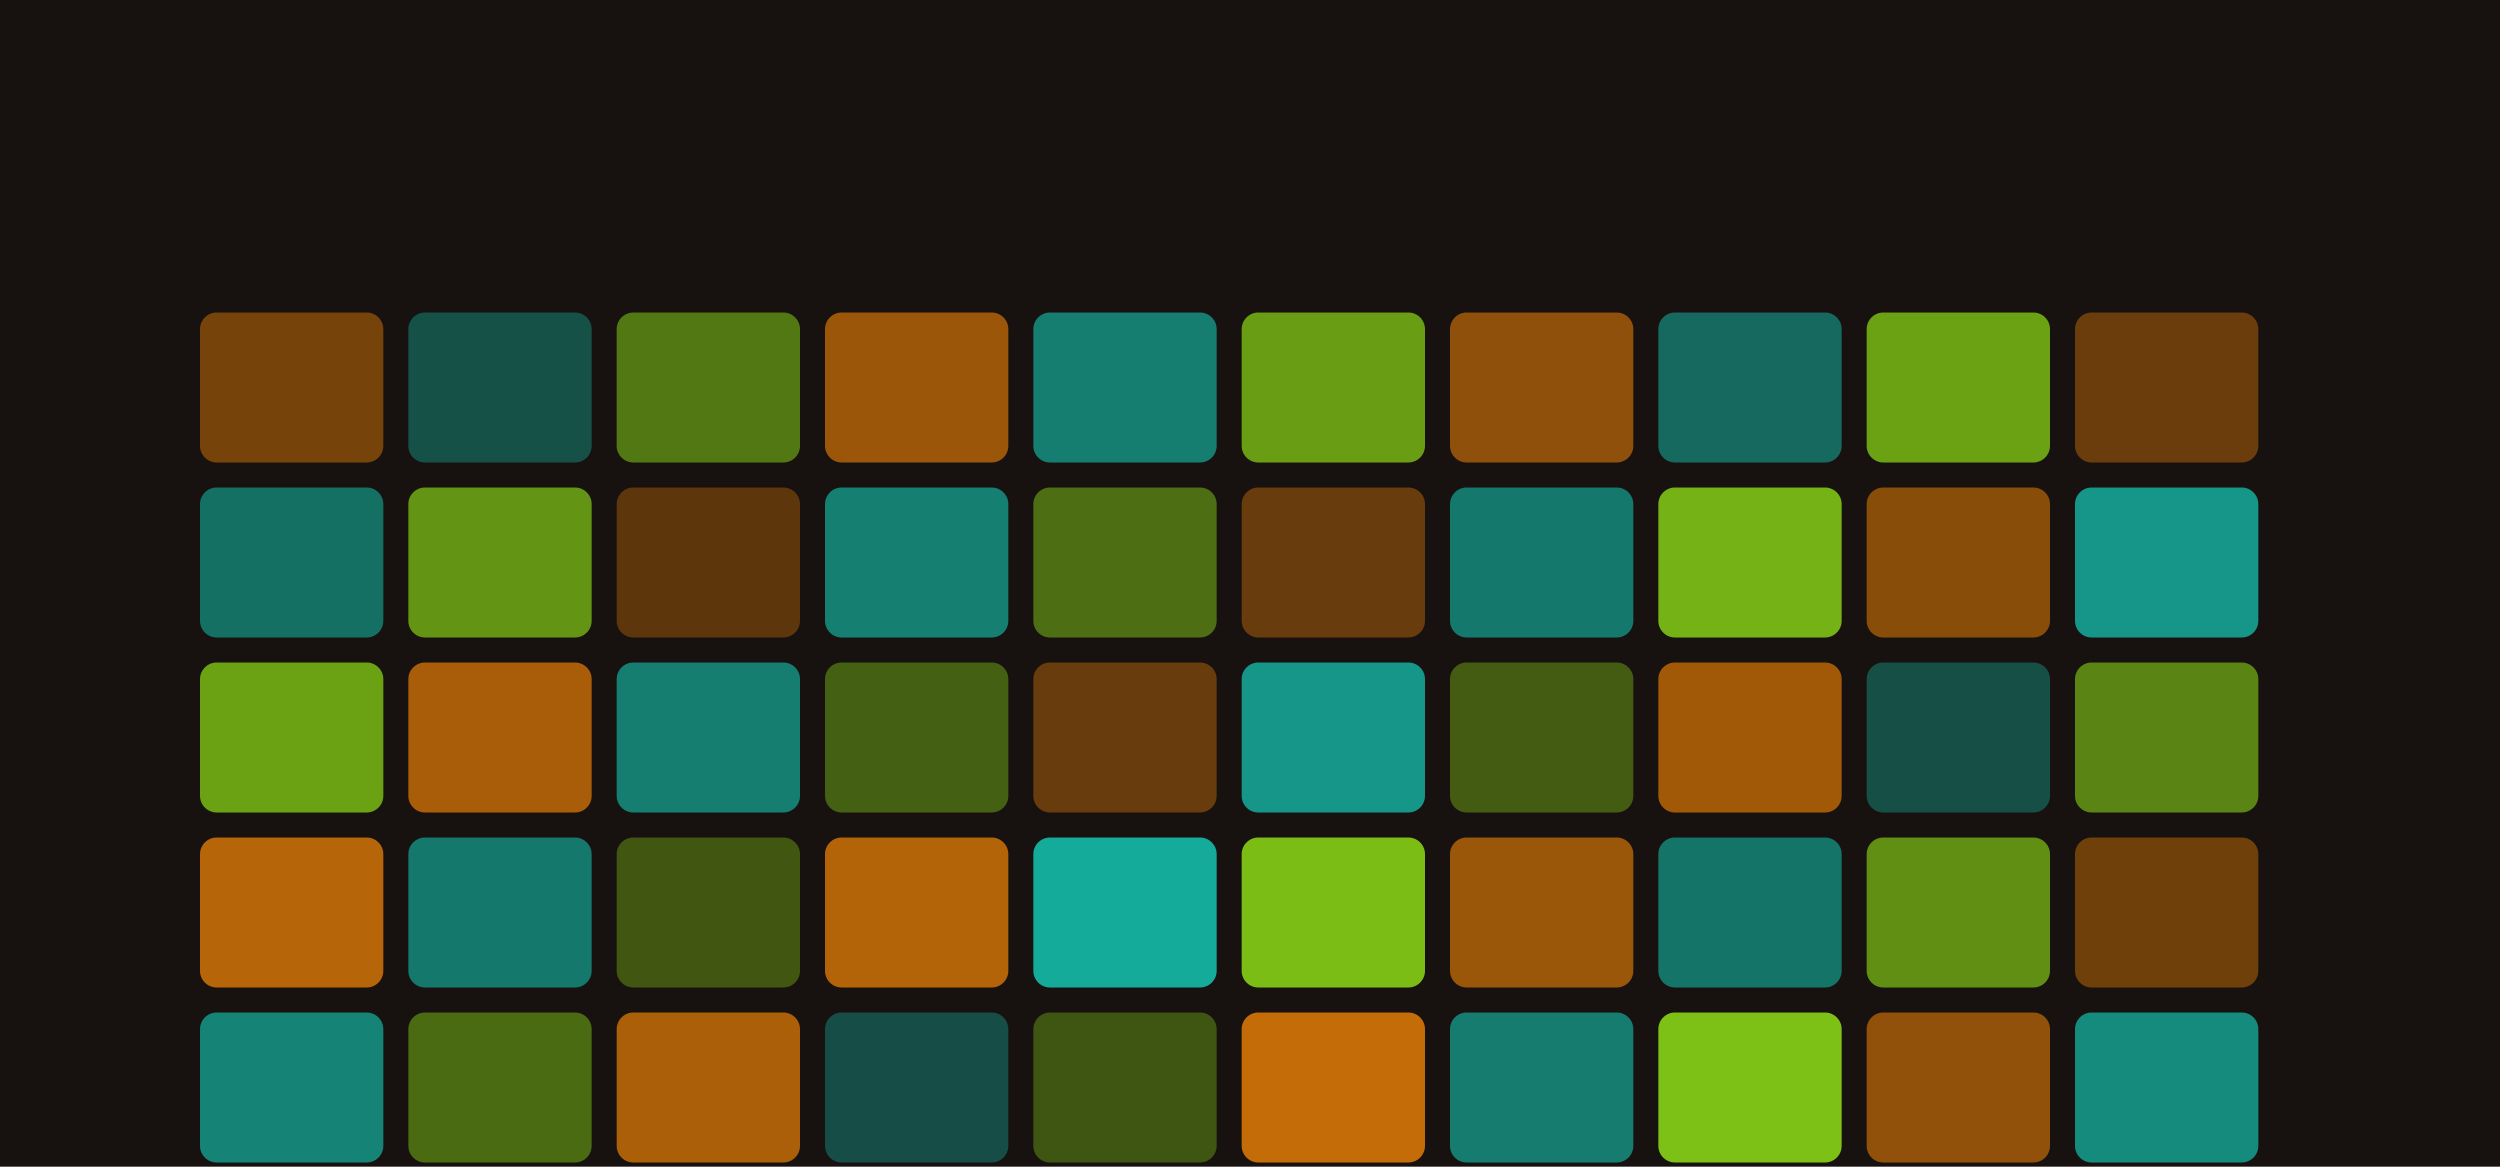
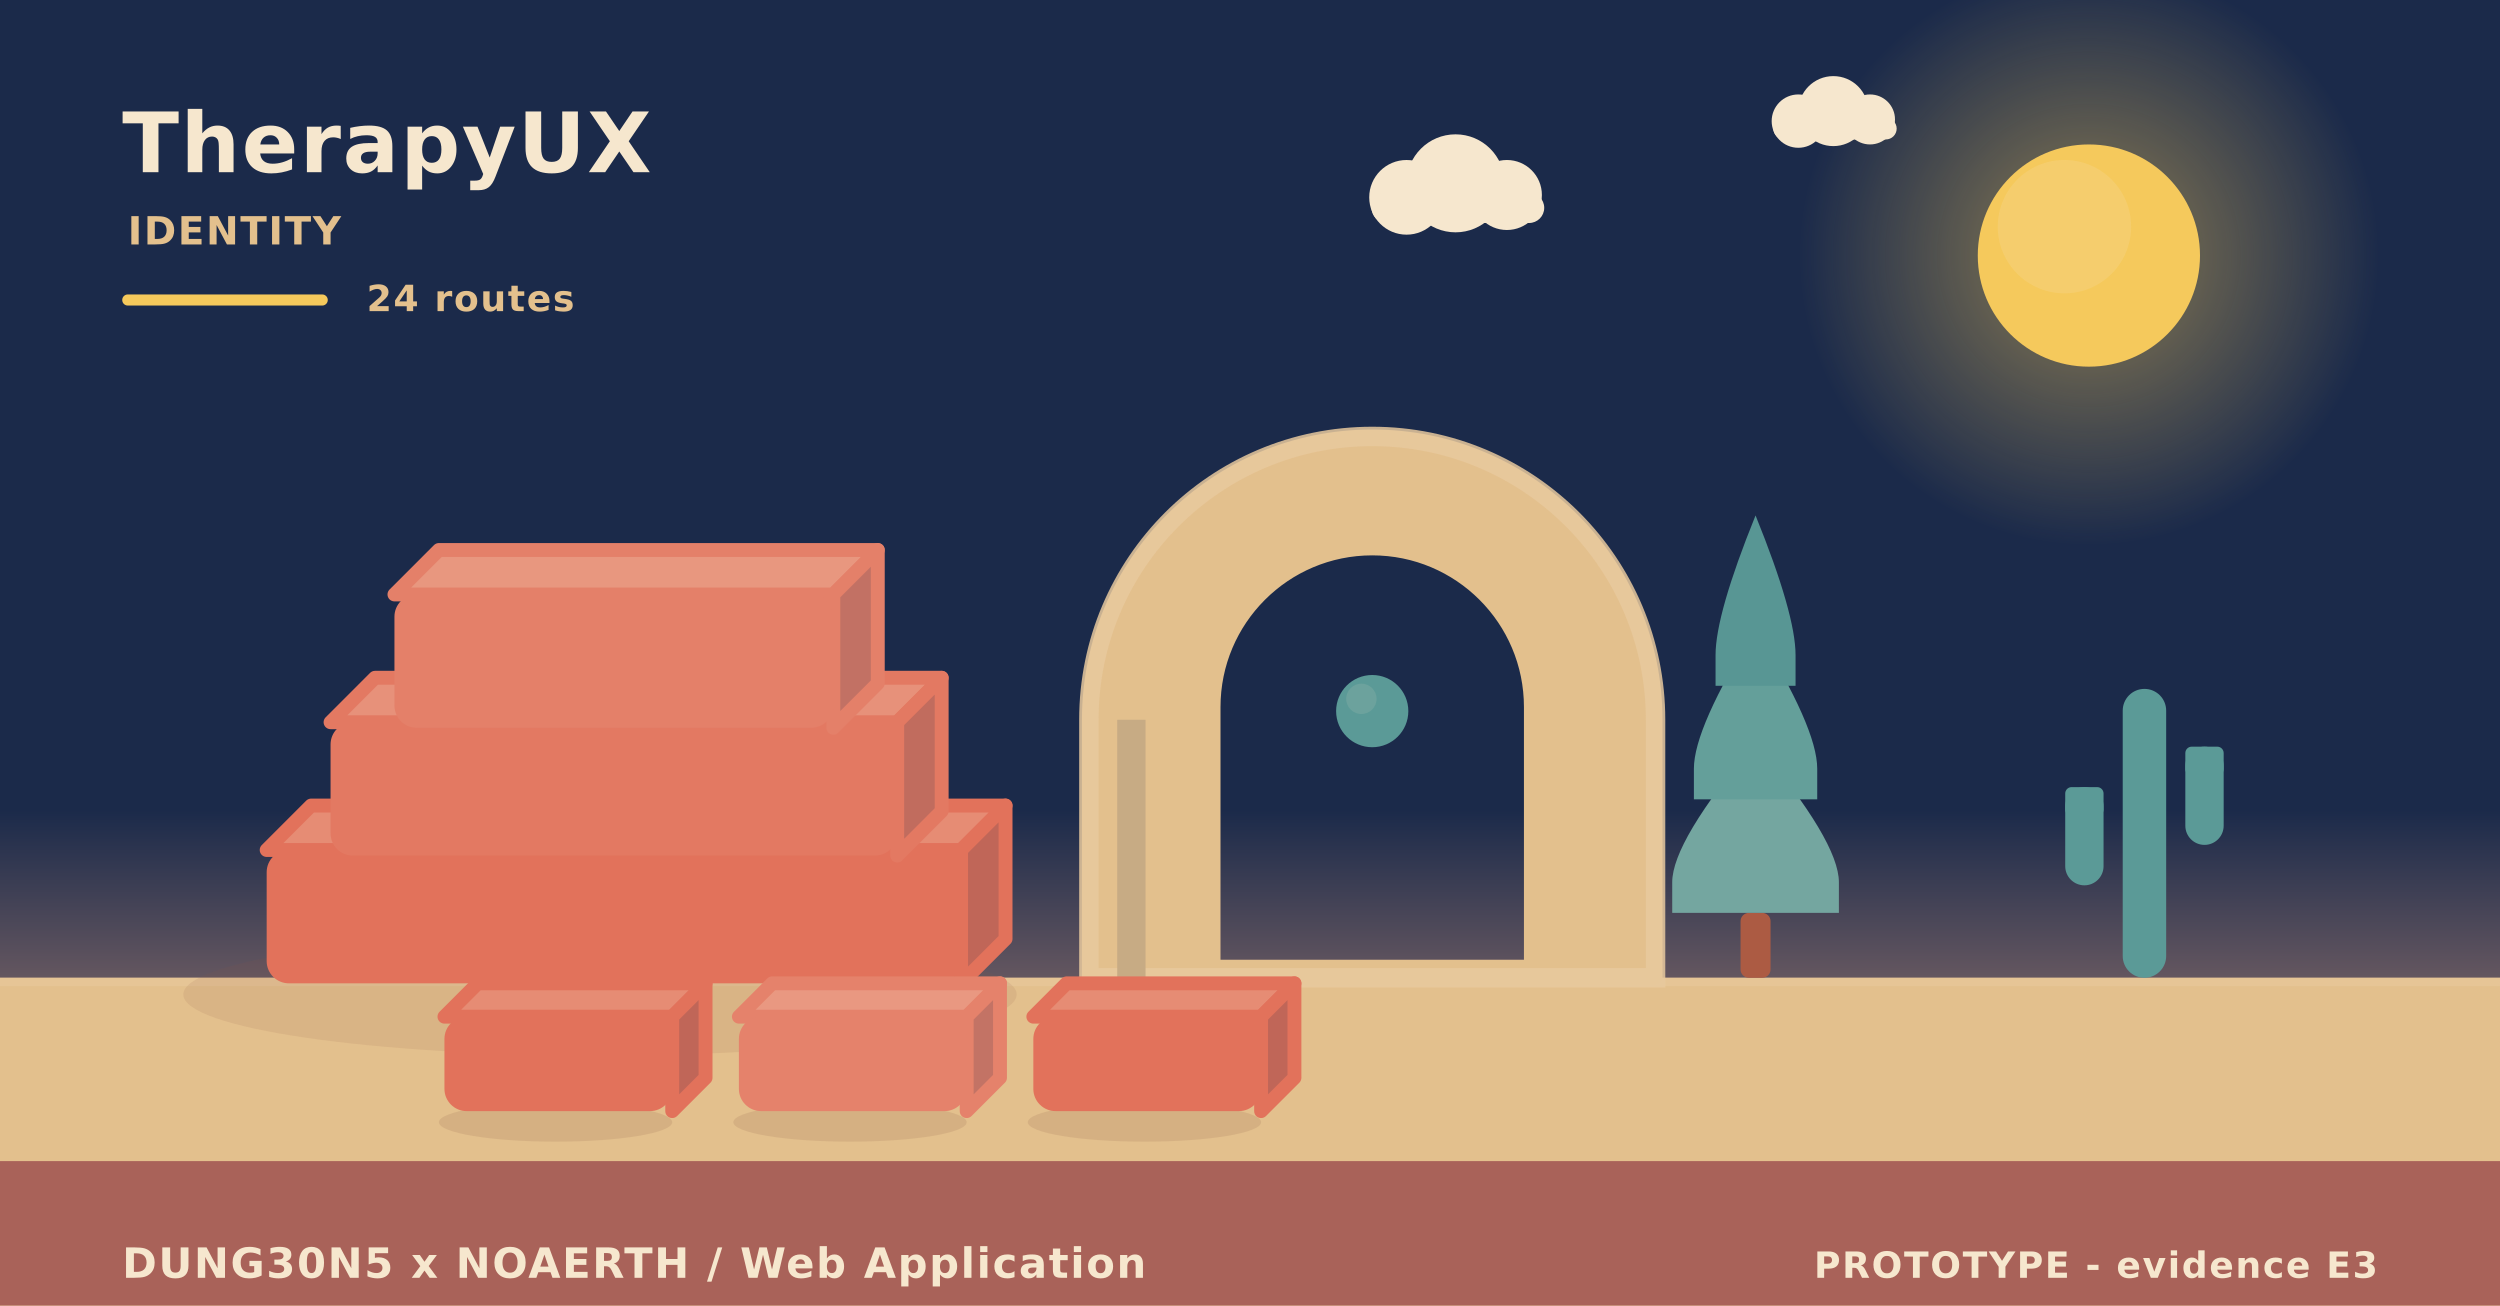
- <svg xmlns="http://www.w3.org/2000/svg" viewBox="0 0 1200 560" width="1200" height="560" role="img" aria-label="TherapyUX hero">
-   <rect width="1200" height="560" fill="#17110f" />
-   <defs>
-     <linearGradient id="gh" x1="0" y1="0" x2="1" y2="1">
-       <stop offset="0%" stop-color="#d97706" />
-       <stop offset="100%" stop-color="#14b8a6" />
-     </linearGradient>
-   </defs>
-   <rect x="96.00" y="150.00" width="88.00" height="72.00" rx="8.00" fill="#d97706" opacity="0.49" />
-   <rect x="196.00" y="150.00" width="88.00" height="72.00" rx="8.00" fill="#14b8a6" opacity="0.38" />
-   <rect x="296.00" y="150.00" width="88.00" height="72.00" rx="8.00" fill="#84cc16" opacity="0.55" />
-   <rect x="396.00" y="150.00" width="88.00" height="72.00" rx="8.00" fill="#d97706" opacity="0.68" />
-   <rect x="496.00" y="150.00" width="88.00" height="72.00" rx="8.00" fill="#14b8a6" opacity="0.65" />
-   <rect x="596.00" y="150.00" width="88.00" height="72.00" rx="8.00" fill="#84cc16" opacity="0.75" />
-   <rect x="696.00" y="150.00" width="88.00" height="72.00" rx="8.00" fill="#d97706" opacity="0.61" />
-   <rect x="796.00" y="150.00" width="88.00" height="72.00" rx="8.00" fill="#14b8a6" opacity="0.53" />
-   <rect x="896.00" y="150.00" width="88.00" height="72.00" rx="8.00" fill="#84cc16" opacity="0.77" />
-   <rect x="996.00" y="150.00" width="88.00" height="72.00" rx="8.00" fill="#d97706" opacity="0.43" />
-   <rect x="96.00" y="234.00" width="88.00" height="72.00" rx="8.00" fill="#14b8a6" opacity="0.57" />
-   <rect x="196.00" y="234.00" width="88.00" height="72.00" rx="8.00" fill="#84cc16" opacity="0.70" />
-   <rect x="296.00" y="234.00" width="88.00" height="72.00" rx="8.00" fill="#d97706" opacity="0.36" />
-   <rect x="396.00" y="234.00" width="88.00" height="72.00" rx="8.00" fill="#14b8a6" opacity="0.66" />
-   <rect x="496.00" y="234.00" width="88.00" height="72.00" rx="8.00" fill="#84cc16" opacity="0.50" />
-   <rect x="596.00" y="234.00" width="88.00" height="72.00" rx="8.00" fill="#d97706" opacity="0.42" />
-   <rect x="696.00" y="234.00" width="88.00" height="72.00" rx="8.00" fill="#14b8a6" opacity="0.61" />
-   <rect x="796.00" y="234.00" width="88.00" height="72.00" rx="8.00" fill="#84cc16" opacity="0.86" />
-   <rect x="896.00" y="234.00" width="88.00" height="72.00" rx="8.00" fill="#d97706" opacity="0.59" />
-   <rect x="996.00" y="234.00" width="88.00" height="72.00" rx="8.00" fill="#14b8a6" opacity="0.80" />
-   <rect x="96.00" y="318.00" width="88.00" height="72.00" rx="8.00" fill="#84cc16" opacity="0.77" />
-   <rect x="196.00" y="318.00" width="88.00" height="72.00" rx="8.00" fill="#d97706" opacity="0.75" />
-   <rect x="296.00" y="318.00" width="88.00" height="72.00" rx="8.00" fill="#14b8a6" opacity="0.65" />
-   <rect x="396.00" y="318.00" width="88.00" height="72.00" rx="8.00" fill="#84cc16" opacity="0.42" />
-   <rect x="496.00" y="318.00" width="88.00" height="72.00" rx="8.00" fill="#d97706" opacity="0.42" />
-   <rect x="596.00" y="318.00" width="88.00" height="72.00" rx="8.00" fill="#14b8a6" opacity="0.80" />
-   <rect x="696.00" y="318.00" width="88.00" height="72.00" rx="8.00" fill="#84cc16" opacity="0.40" />
-   <rect x="796.00" y="318.00" width="88.00" height="72.00" rx="8.00" fill="#d97706" opacity="0.71" />
-   <rect x="896.00" y="318.00" width="88.00" height="72.00" rx="8.00" fill="#14b8a6" opacity="0.37" />
-   <rect x="996.00" y="318.00" width="88.00" height="72.00" rx="8.00" fill="#84cc16" opacity="0.61" />
-   <rect x="96.00" y="402.00" width="88.00" height="72.00" rx="8.00" fill="#d97706" opacity="0.82" />
-   <rect x="196.00" y="402.00" width="88.00" height="72.00" rx="8.00" fill="#14b8a6" opacity="0.61" />
-   <rect x="296.00" y="402.00" width="88.00" height="72.00" rx="8.00" fill="#84cc16" opacity="0.37" />
-   <rect x="396.00" y="402.00" width="88.00" height="72.00" rx="8.00" fill="#d97706" opacity="0.81" />
-   <rect x="496.00" y="402.00" width="88.00" height="72.00" rx="8.00" fill="#14b8a6" opacity="0.92" />
-   <rect x="596.00" y="402.00" width="88.00" height="72.00" rx="8.00" fill="#84cc16" opacity="0.92" />
-   <rect x="696.00" y="402.00" width="88.00" height="72.00" rx="8.00" fill="#d97706" opacity="0.67" />
-   <rect x="796.00" y="402.00" width="88.00" height="72.00" rx="8.00" fill="#14b8a6" opacity="0.59" />
-   <rect x="896.00" y="402.00" width="88.00" height="72.00" rx="8.00" fill="#84cc16" opacity="0.67" />
-   <rect x="996.00" y="402.00" width="88.00" height="72.00" rx="8.00" fill="#d97706" opacity="0.46" />
-   <rect x="96.00" y="486.00" width="88.00" height="72.00" rx="8.00" fill="#14b8a6" opacity="0.68" />
-   <rect x="196.00" y="486.00" width="88.00" height="72.00" rx="8.00" fill="#84cc16" opacity="0.48" />
-   <rect x="296.00" y="486.00" width="88.00" height="72.00" rx="8.00" fill="#d97706" opacity="0.76" />
-   <rect x="396.00" y="486.00" width="88.00" height="72.00" rx="8.00" fill="#14b8a6" opacity="0.36" />
-   <rect x="496.00" y="486.00" width="88.00" height="72.00" rx="8.00" fill="#84cc16" opacity="0.36" />
-   <rect x="596.00" y="486.00" width="88.00" height="72.00" rx="8.00" fill="#d97706" opacity="0.89" />
-   <rect x="696.00" y="486.00" width="88.00" height="72.00" rx="8.00" fill="#14b8a6" opacity="0.64" />
-   <rect x="796.00" y="486.00" width="88.00" height="72.00" rx="8.00" fill="#84cc16" opacity="0.94" />
-   <rect x="896.00" y="486.00" width="88.00" height="72.00" rx="8.00" fill="#d97706" opacity="0.63" />
-   <rect x="996.00" y="486.00" width="88.00" height="72.00" rx="8.00" fill="#14b8a6" opacity="0.73" />
+ <svg xmlns="http://www.w3.org/2000/svg" width="900" height="470" viewBox="0 0 900 470" role="img" aria-label="TherapyUX - identity">
+   <linearGradient id="skyh" x1="0" y1="0" x2="0" y2="1">
+     <stop offset="0" stop-color="#1b2a4a" />
+     <stop offset="0.62" stop-color="#1b2a4a" />
+     <stop offset="1" stop-color="#f3ad8a" />
+   </linearGradient>
+   <rect width="900" height="470" fill="url(#skyh)" />
+   <radialGradient id="sunh">
+     <stop offset="0.35" stop-color="#f5c95c" stop-opacity="0.34" />
+     <stop offset="1" stop-color="#f5c95c" stop-opacity="0" />
+   </radialGradient>
+   <circle cx="752" cy="92" r="104" fill="url(#sunh)" />
+   <circle cx="752" cy="92" r="40" fill="#f5c95c" />
+   <circle cx="743.2" cy="81.6" r="24" fill="#f5d27e" opacity="0.5" />
+   <g>
+     <circle cx="524" cy="66" r="17.64" fill="#f6e7ce" />
+     <circle cx="506.36" cy="71.04" r="13.44" fill="#f6e7ce" />
+     <circle cx="542.48" cy="70.2" r="12.6" fill="#f6e7ce" />
+     <rect x="493.76" y="69.36" width="62.16" height="10.92" rx="5.46" fill="#f6e7ce" />
+   </g>
+   <g>
+     <circle cx="660" cy="40" r="12.6" fill="#f6e7ce" />
+     <circle cx="647.4" cy="43.6" r="9.6" fill="#f6e7ce" />
+     <circle cx="673.2" cy="43" r="9" fill="#f6e7ce" />
+     <rect x="638.4" y="42.4" width="44.4" height="7.8" rx="3.9" fill="#f6e7ce" />
+   </g>
+   <rect x="0" y="352" width="900" height="118" fill="#e3c08d" />
+   <rect x="0" y="352" width="900" height="3" fill="#e6c596" />
+   <text x="44" y="62" font-family="Verdana,DejaVu Sans,sans-serif" font-size="30" font-weight="700" letter-spacing="0.6" fill="#f6e7ce" text-anchor="start">TherapyUX</text>
+   <text x="46" y="88" font-family="Verdana,DejaVu Sans,sans-serif" font-size="14" font-weight="700" letter-spacing="0.6" fill="#e3c08d" text-anchor="start">IDENTITY</text>
+   <rect x="44" y="106" width="74" height="4" rx="2" fill="#f5c95c" />
+   <text x="132" y="112" font-family="Verdana,DejaVu Sans,sans-serif" font-size="13" font-weight="700" letter-spacing="0.6" fill="#e3c08d" text-anchor="start">24 routes</text>
+   <ellipse cx="216" cy="358" rx="150" ry="22" fill="rgba(138,90,68,0.11)" />
+   <path d="M96,306 L346,306 L362,290 L112,290 Z" fill="#e68c74" stroke="#e2725b" stroke-width="5" stroke-linejoin="round" />
+   <path d="M346,306 L362,290 L362,338 L346,354 Z" fill="#c06658" stroke="#e2725b" stroke-width="5" stroke-linejoin="round" />
+   <rect x="96" y="306" width="250" height="48" rx="8" fill="#e2725b" />
+   <path d="M119,260 L323,260 L339,244 L135,244 Z" fill="#e7917a" stroke="#e37962" stroke-width="5" stroke-linejoin="round" />
+   <path d="M323,260 L339,244 L339,292 L323,308 Z" fill="#c16c5e" stroke="#e37962" stroke-width="5" stroke-linejoin="round" />
+   <rect x="119" y="260" width="204" height="48" rx="8" fill="#e37962" />
+   <path d="M142,214 L300,214 L316,198 L158,198 Z" fill="#e8977f" stroke="#e48069" stroke-width="5" stroke-linejoin="round" />
+   <path d="M300,214 L316,198 L316,246 L300,262 Z" fill="#c27164" stroke="#e48069" stroke-width="5" stroke-linejoin="round" />
+   <rect x="142" y="214" width="158" height="48" rx="8" fill="#e48069" />
+   <path d="M392,352 L392,259.12 A102,102 0 0 1 596,259.12 L596,352 Z M436.88,348 L436.88,254.55 A57.12,57.12 0 0 1 551.12,254.55 L551.12,348 Z" fill="#e3c08d" fill-rule="evenodd" stroke="#e3c08d" stroke-width="5" stroke-linejoin="round" />
+   <path d="M392,352 L392,259.12 A102,102 0 0 1 596,259.12 L596,352 Z" fill="none" stroke="#e8c99d" stroke-width="7" stroke-linecap="round" opacity="0.85" />
+   <rect x="402.2" y="259.12" width="10.2" height="92.88" fill="#c7ab84" />
+   <circle cx="494" cy="256" r="13" fill="#5b9a97" />
+   <circle cx="490.1" cy="251.58" r="5.46" fill="#7aa9a2" opacity="0.55" />
+   <rect x="626.6" y="328.64" width="10.8" height="23.36" rx="3" fill="#ac5b43" />
+   <path d="M632,267.32 Q602,302.89 602,317.6 Q602,328.64 602,328.64 L662,328.64 Q662,328.64 662,317.6 Q662,302.89 632,267.32 Z" fill="#74a6a0" />
+   <path d="M632,226.44 Q609.8,262.01 609.8,276.72 Q609.8,287.76 609.8,287.76 L654.2,287.76 Q654.2,287.76 654.2,276.72 Q654.2,262.01 632,226.44 Z" fill="#649f9a" />
+   <path d="M632,185.56 Q617.6,221.13 617.6,235.84 Q617.6,246.88 617.6,246.88 L646.4,246.88 Q646.4,246.88 646.4,235.84 Q646.4,221.13 632,185.56 Z" fill="#589694" />
+   <rect x="764.18" y="248" width="15.64" height="104" rx="7.82" fill="#5b9a97" />
+   <rect x="743.48" y="283.36" width="13.8" height="35.36" rx="6.9" fill="#5b9a97" />
+   <rect x="743.48" y="283.36" width="13.8" height="10.4" rx="2.3" fill="#5b9a97" />
+   <rect x="786.72" y="268.8" width="13.8" height="35.36" rx="6.9" fill="#5b9a97" />
+   <rect x="786.72" y="268.8" width="13.8" height="10.4" rx="2.3" fill="#5b9a97" />
+   <ellipse cx="200" cy="404" rx="42" ry="7" fill="rgba(138,90,68,0.15)" />
+   <path d="M160,366 L242,366 L254,354 L172,354 Z" fill="#e68c74" stroke="#e2725b" stroke-width="5" stroke-linejoin="round" />
+   <path d="M242,366 L254,354 L254,388 L242,400 Z" fill="#c06658" stroke="#e2725b" stroke-width="5" stroke-linejoin="round" />
+   <rect x="160" y="366" width="82" height="34" rx="8" fill="#e2725b" />
+   <ellipse cx="306" cy="404" rx="42" ry="7" fill="rgba(138,90,68,0.15)" />
+   <path d="M266,366 L348,366 L360,354 L278,354 Z" fill="#e99881" stroke="#e5826b" stroke-width="5" stroke-linejoin="round" />
+   <path d="M348,366 L360,354 L360,388 L348,400 Z" fill="#c37365" stroke="#e5826b" stroke-width="5" stroke-linejoin="round" />
+   <rect x="266" y="366" width="82" height="34" rx="8" fill="#e5826b" />
+   <ellipse cx="412" cy="404" rx="42" ry="7" fill="rgba(138,90,68,0.15)" />
+   <path d="M372,366 L454,366 L466,354 L384,354 Z" fill="#e68c74" stroke="#e2725b" stroke-width="5" stroke-linejoin="round" />
+   <path d="M454,366 L466,354 L466,388 L454,400 Z" fill="#c06658" stroke="#e2725b" stroke-width="5" stroke-linejoin="round" />
+   <rect x="372" y="366" width="82" height="34" rx="8" fill="#e2725b" />
+   <rect x="0" y="418" width="900" height="52" rx="0" fill="#a65c56" opacity="0.94" />
+   <text x="44" y="460" font-family="Verdana,DejaVu Sans,sans-serif" font-size="15" font-weight="700" letter-spacing="0.6" fill="#f6e7ce" text-anchor="start">DUNG30N5 x NOAERTH  /  Web Application</text>
+   <text x="856" y="460" font-family="Verdana,DejaVu Sans,sans-serif" font-size="13" font-weight="700" letter-spacing="0.6" fill="#f6e7ce" text-anchor="end">PROTOTYPE  -  evidence E3</text>
</svg>
